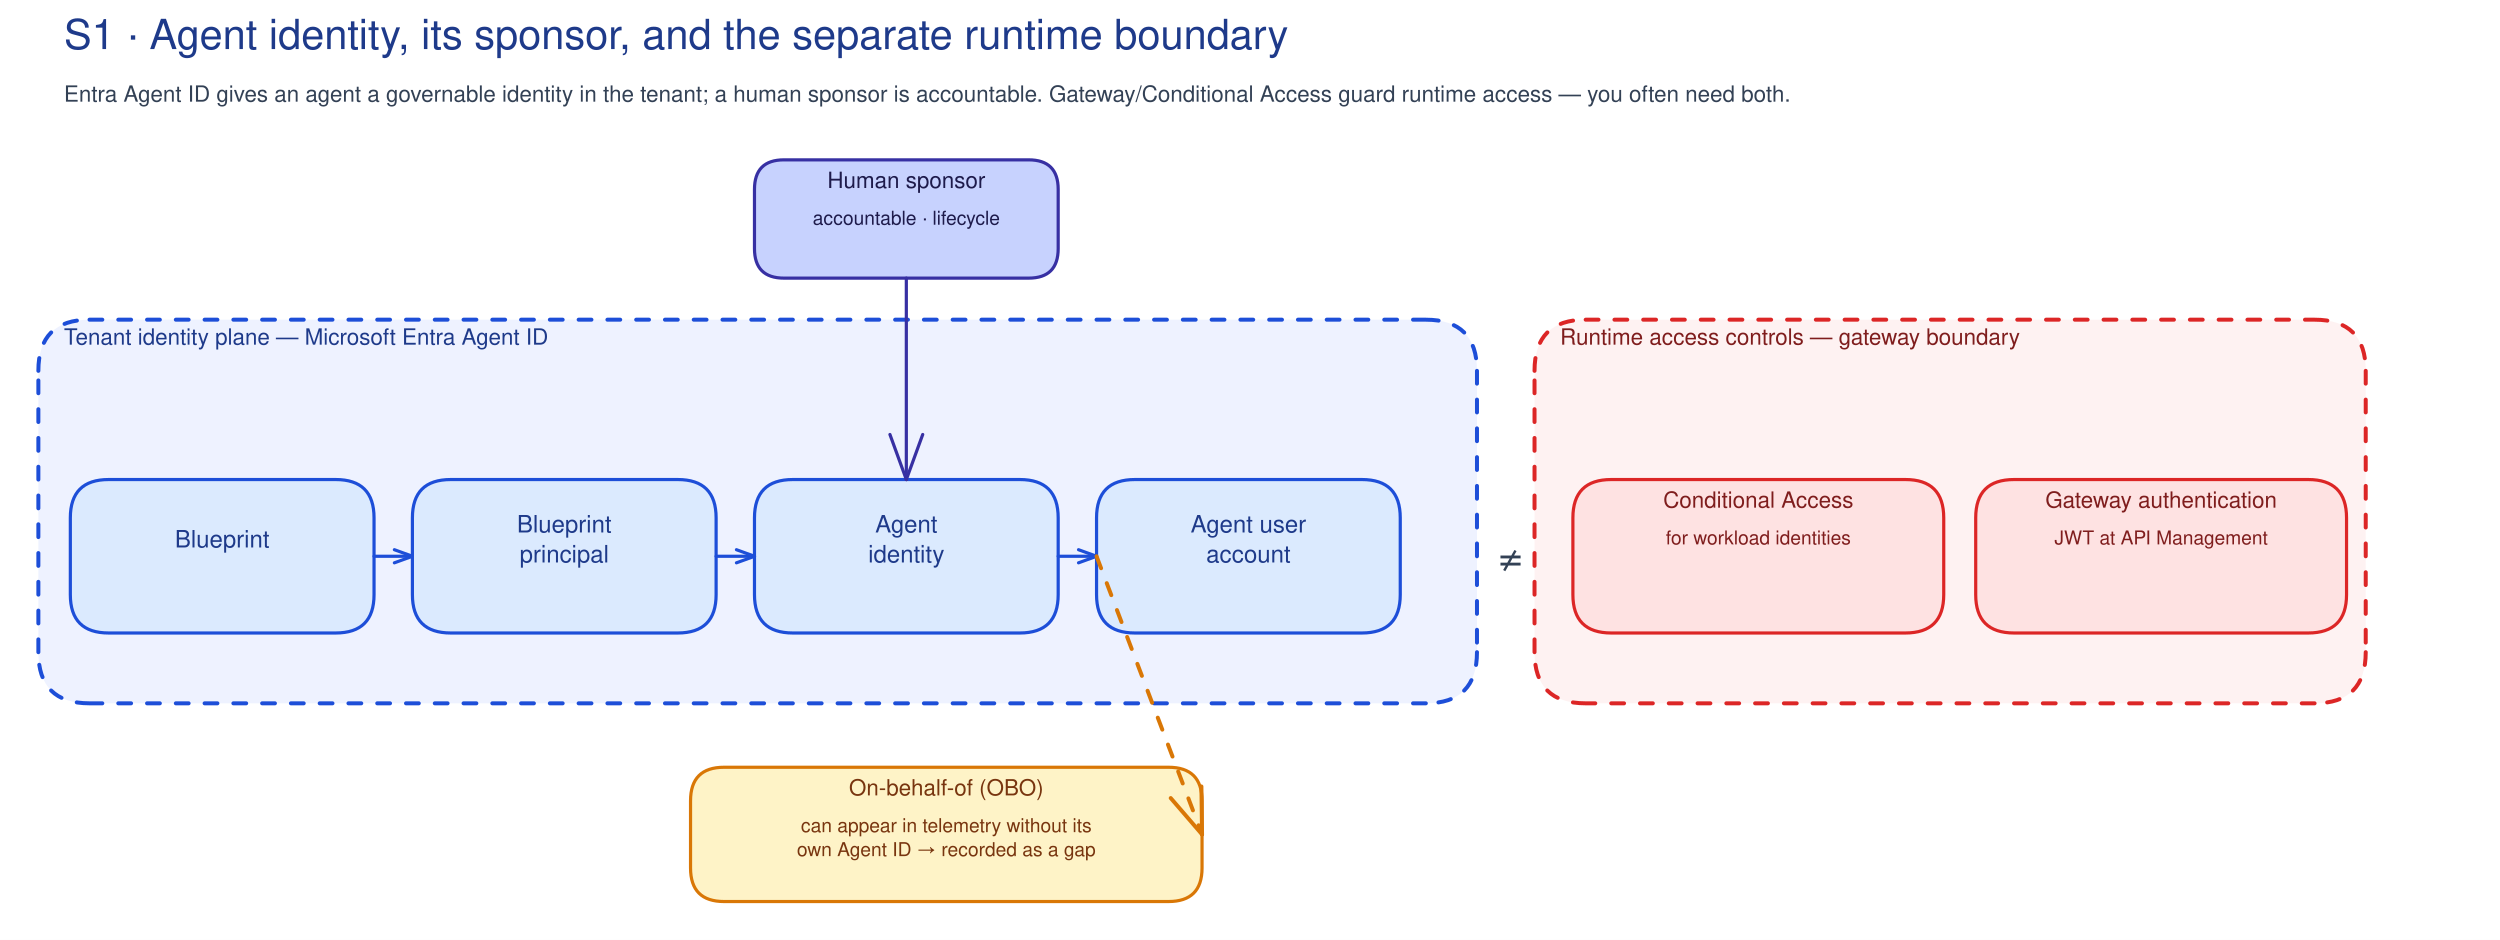
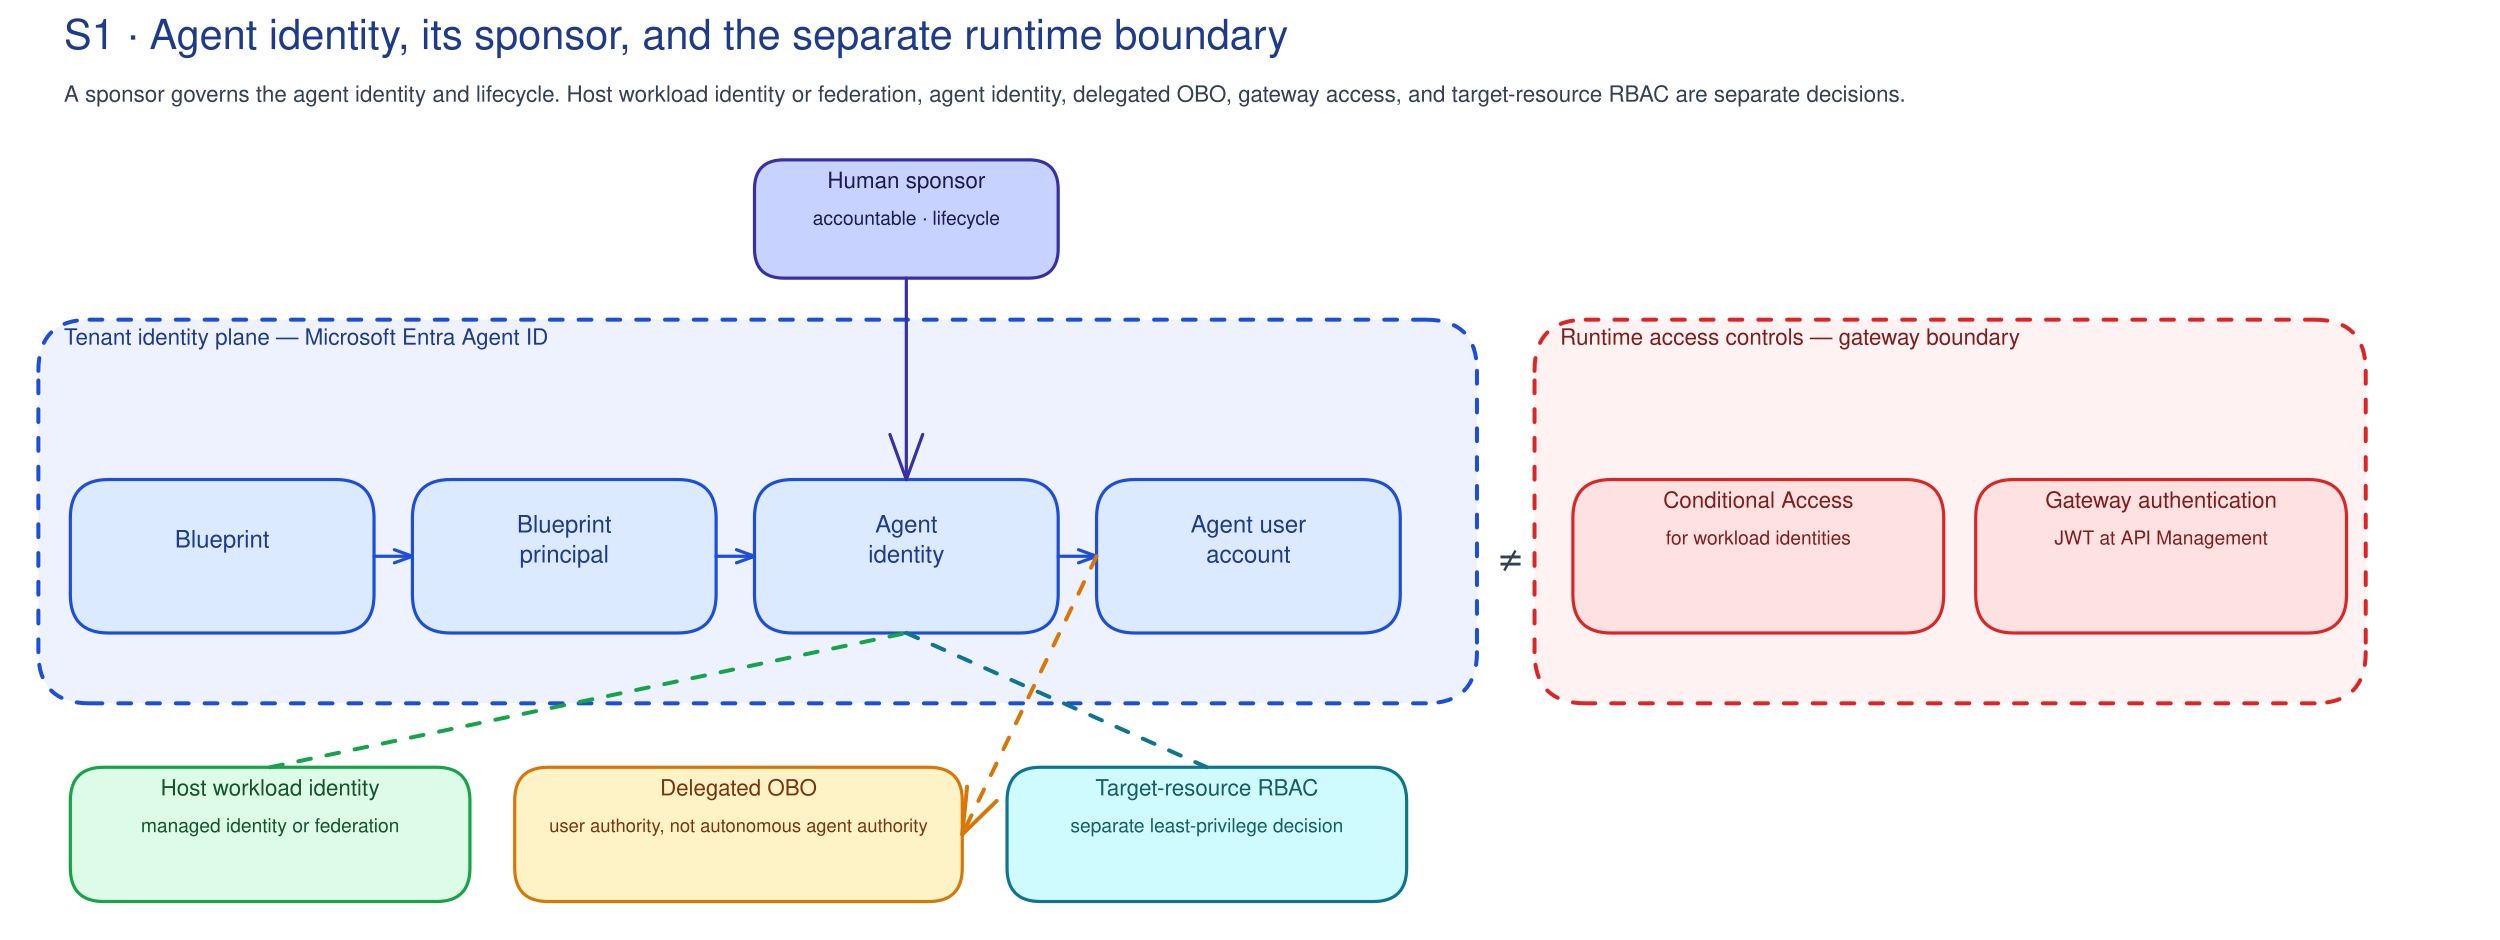
<svg xmlns="http://www.w3.org/2000/svg" version="1.1" viewBox="0 0 1564 588" width="1564" height="588">
  <defs>
    <style class="style-fonts">
      @font-face {
        font-family: "Virgil";
        src: url("https://unpkg.com/@excalidraw/excalidraw@undefined/dist/excalidraw-assets/Virgil.woff2");
      }
      @font-face {
        font-family: "Cascadia";
        src: url("https://unpkg.com/@excalidraw/excalidraw@undefined/dist/excalidraw-assets/Cascadia.woff2");
      }
      @font-face {
        font-family: "Assistant";
        src: url("https://unpkg.com/@excalidraw/excalidraw@undefined/dist/excalidraw-assets/Assistant-Regular.woff2");
      }
    </style>
  </defs>
  <rect x="0" y="0" width="1564" height="588" fill="#ffffff" />
  <g transform="translate(40 24) rotate(0 750 16.25)">
    <text x="0" y="0" font-family="Helvetica, Segoe UI Emoji" font-size="26px" fill="#1e3a8a" text-anchor="start" style="white-space: pre;" direction="ltr" dominant-baseline="text-before-edge">S1 · Agent identity, its sponsor, and the separate runtime boundary</text>
  </g>
  <g transform="translate(40 60) rotate(0 750 8.75)">
-     <text x="0" y="0" font-family="Helvetica, Segoe UI Emoji" font-size="14px" fill="#334155" text-anchor="start" style="white-space: pre;" direction="ltr" dominant-baseline="text-before-edge">Entra Agent ID gives an agent a governable identity in the tenant; a human sponsor is accountable. Gateway/Conditional Access guard runtime access — you often need both.</text>
+     <text x="0" y="0" font-family="Helvetica, Segoe UI Emoji" font-size="14px" fill="#334155" text-anchor="start" style="white-space: pre;" direction="ltr" dominant-baseline="text-before-edge">A sponsor governs the agent identity and lifecycle. Host workload identity or federation, agent identity, delegated OBO, gateway access, and target-resource RBAC are separate decisions.</text>
  </g>
  <g stroke-linecap="round" transform="translate(24 200) rotate(0 450 120)">
-     <path d="M32 0 C308.48 0, 584.96 0, 868 0 C889.33 0, 900 10.67, 900 32 C900 84.96, 900 137.92, 900 208 C900 229.33, 889.33 240, 868 240 C654.56 240, 441.12 240, 32 240 C10.67 240, 0 229.33, 0 208 C0 164.98, 0 121.95, 0 32 C0 10.67, 10.67 0, 32 0" stroke="none" stroke-width="0" fill="#eef2ff" />
-     <path d="M32 0 C203.12 0, 374.23 0, 868 0 M868 0 C889.33 0, 900 10.67, 900 32 M900 32 C900 75.77, 900 119.53, 900 208 M900 208 C900 229.33, 889.33 240, 868 240 M868 240 C669.53 240, 471.06 240, 32 240 M32 240 C10.67 240, 0 229.33, 0 208 M0 208 C0 160.77, 0 113.53, 0 32 M0 32 C0 10.67, 10.67 0, 32 0" stroke="#1d4ed8" stroke-width="2.5" fill="none" stroke-dasharray="8 10" />
+     <path d="M32 0 C283 0, 534 0, 868 0 C889.33 0, 900 10.67, 900 32 C900 90.54, 900 149.09, 900 208 C900 229.33, 889.33 240, 868 240 C564.33 240, 260.65 240, 32 240 C10.67 240, 0 229.33, 0 208 C0 156.16, 0 104.33, 0 32 C0 10.67, 10.67 0, 32 0" stroke="none" stroke-width="0" fill="#eef2ff" />
+     <path d="M32 0 C210.35 0, 388.7 0, 868 0 M868 0 C889.33 0, 900 10.67, 900 32 M900 32 C900 93.79, 900 155.57, 900 208 M900 208 C900 229.33, 889.33 240, 868 240 M868 240 C592.67 240, 317.34 240, 32 240 M32 240 C10.67 240, 0 229.33, 0 208 M0 208 C0 149.88, 0 91.77, 0 32 M0 32 C0 10.67, 10.67 0, 32 0" stroke="#1d4ed8" stroke-width="2.5" fill="none" stroke-dasharray="8 10" />
  </g>
  <g transform="translate(40 212) rotate(0 430 8.75)">
    <text x="0" y="0" font-family="Helvetica, Segoe UI Emoji" font-size="14px" fill="#1e3a8a" text-anchor="start" style="white-space: pre;" direction="ltr" dominant-baseline="text-before-edge">Tenant identity plane — Microsoft Entra Agent ID</text>
  </g>
  <g stroke-linecap="round" transform="translate(44 300) rotate(0 95 48)">
-     <path d="M24 0 C78.44 0, 132.89 0, 166 0 C182 0, 190 8, 190 24 C190 39.88, 190 55.75, 190 72 C190 88, 182 96, 166 96 C123.18 96, 80.37 96, 24 96 C8 96, 0 88, 0 72 C0 59.17, 0 46.33, 0 24 C0 8, 8 0, 24 0" stroke="none" stroke-width="0" fill="#dbeafe" />
-     <path d="M24 0 C53.08 0, 82.17 0, 166 0 M24 0 C57.14 0, 90.28 0, 166 0 M166 0 C182 0, 190 8, 190 24 M166 0 C182 0, 190 8, 190 24 M190 24 C190 39.72, 190 55.44, 190 72 M190 24 C190 42.65, 190 61.3, 190 72 M190 72 C190 88, 182 96, 166 96 M190 72 C190 88, 182 96, 166 96 M166 96 C113.52 96, 61.05 96, 24 96 M166 96 C119.46 96, 72.92 96, 24 96 M24 96 C8 96, 0 88, 0 72 M24 96 C8 96, 0 88, 0 72 M0 72 C0 58.27, 0 44.55, 0 24 M0 72 C0 54.44, 0 36.88, 0 24 M0 24 C0 8, 8 0, 24 0 M0 24 C0 8, 8 0, 24 0" stroke="#1d4ed8" stroke-width="2" fill="none" />
+     <path d="M24 0 C60 0, 96 0, 166 0 C182 0, 190 8, 190 24 C190 35.56, 190 47.12, 190 72 C190 88, 182 96, 166 96 C110.79 96, 55.57 96, 24 96 C8 96, 0 88, 0 72 C0 57.34, 0 42.68, 0 24 C0 8, 8 0, 24 0" stroke="none" stroke-width="0" fill="#dbeafe" />
+     <path d="M24 0 C54.31 0, 84.62 0, 166 0 M24 0 C55.45 0, 86.9 0, 166 0 M166 0 C182 0, 190 8, 190 24 M166 0 C182 0, 190 8, 190 24 M190 24 C190 34.53, 190 45.06, 190 72 M190 24 C190 34.49, 190 44.97, 190 72 M190 72 C190 88, 182 96, 166 96 M190 72 C190 88, 182 96, 166 96 M166 96 C117.85 96, 69.7 96, 24 96 M166 96 C111.77 96, 57.54 96, 24 96 M24 96 C8 96, 0 88, 0 72 M24 96 C8 96, 0 88, 0 72 M0 72 C0 53.09, 0 34.18, 0 24 M0 72 C0 59.14, 0 46.28, 0 24 M0 24 C0 8, 8 0, 24 0 M0 24 C0 8, 8 0, 24 0" stroke="#1d4ed8" stroke-width="2" fill="none" />
  </g>
  <g transform="translate(44 338.625) rotate(0 95 9.375)">
    <text x="95" y="0" font-family="Helvetica, Segoe UI Emoji" font-size="15px" fill="#1e3a8a" text-anchor="middle" style="white-space: pre;" direction="ltr" dominant-baseline="text-before-edge">Blueprint</text>
  </g>
  <g stroke-linecap="round" transform="translate(258 300) rotate(0 95 48)">
-     <path d="M24 0 C72.7 0, 121.4 0, 166 0 C182 0, 190 8, 190 24 C190 35.56, 190 47.11, 190 72 C190 88, 182 96, 166 96 C124.35 96, 82.69 96, 24 96 C8 96, 0 88, 0 72 C0 58.65, 0 45.3, 0 24 C0 8, 8 0, 24 0" stroke="none" stroke-width="0" fill="#dbeafe" />
-     <path d="M24 0 C53.1 0, 82.2 0, 166 0 M24 0 C59.39 0, 94.78 0, 166 0 M166 0 C182 0, 190 8, 190 24 M166 0 C182 0, 190 8, 190 24 M190 24 C190 34.44, 190 44.88, 190 72 M190 24 C190 38.17, 190 52.34, 190 72 M190 72 C190 88, 182 96, 166 96 M190 72 C190 88, 182 96, 166 96 M166 96 C136.41 96, 106.82 96, 24 96 M166 96 C113.36 96, 60.71 96, 24 96 M24 96 C8 96, 0 88, 0 72 M24 96 C8 96, 0 88, 0 72 M0 72 C0 56.8, 0 41.6, 0 24 M0 72 C0 57.34, 0 42.67, 0 24 M0 24 C0 8, 8 0, 24 0 M0 24 C0 8, 8 0, 24 0" stroke="#1d4ed8" stroke-width="2" fill="none" />
+     <path d="M24 0 C54.26 0, 84.52 0, 166 0 C182 0, 190 8, 190 24 C190 40.84, 190 57.67, 190 72 C190 88, 182 96, 166 96 C111.95 96, 57.9 96, 24 96 C8 96, 0 88, 0 72 C0 56.82, 0 41.64, 0 24 C0 8, 8 0, 24 0" stroke="none" stroke-width="0" fill="#dbeafe" />
+     <path d="M24 0 C54.33 0, 84.66 0, 166 0 M24 0 C57.7 0, 91.39 0, 166 0 M166 0 C182 0, 190 8, 190 24 M166 0 C182 0, 190 8, 190 24 M190 24 C190 38.85, 190 53.71, 190 72 M190 24 C190 39.6, 190 55.21, 190 72 M190 72 C190 88, 182 96, 166 96 M190 72 C190 88, 182 96, 166 96 M166 96 C112.34 96, 58.68 96, 24 96 M166 96 C134.07 96, 102.14 96, 24 96 M24 96 C8 96, 0 88, 0 72 M24 96 C8 96, 0 88, 0 72 M0 72 C0 61.22, 0 50.44, 0 24 M0 72 C0 62.04, 0 52.07, 0 24 M0 24 C0 8, 8 0, 24 0 M0 24 C0 8, 8 0, 24 0" stroke="#1d4ed8" stroke-width="2" fill="none" />
  </g>
  <g transform="translate(258 329.25) rotate(0 95 18.75)">
    <text x="95" y="0" font-family="Helvetica, Segoe UI Emoji" font-size="15px" fill="#1e3a8a" text-anchor="middle" style="white-space: pre;" direction="ltr" dominant-baseline="text-before-edge">Blueprint</text>
    <text x="95" y="18.75" font-family="Helvetica, Segoe UI Emoji" font-size="15px" fill="#1e3a8a" text-anchor="middle" style="white-space: pre;" direction="ltr" dominant-baseline="text-before-edge">principal</text>
  </g>
  <g stroke-linecap="round" transform="translate(472 300) rotate(0 95 48)">
-     <path d="M24 0 C66.96 0, 109.92 0, 166 0 C182 0, 190 8, 190 24 C190 40.83, 190 57.67, 190 72 C190 88, 182 96, 166 96 C125.51 96, 85.02 96, 24 96 C8 96, 0 88, 0 72 C0 58.13, 0 44.27, 0 24 C0 8, 8 0, 24 0" stroke="none" stroke-width="0" fill="#dbeafe" />
-     <path d="M24 0 C53.12 0, 82.24 0, 166 0 M24 0 C61.64 0, 99.27 0, 166 0 M166 0 C182 0, 190 8, 190 24 M166 0 C182 0, 190 8, 190 24 M190 24 C190 38.76, 190 53.53, 190 72 M190 24 C190 33.69, 190 43.37, 190 72 M190 72 C190 88, 182 96, 166 96 M190 72 C190 88, 182 96, 166 96 M166 96 C130.9 96, 95.79 96, 24 96 M166 96 C135.66 96, 105.31 96, 24 96 M24 96 C8 96, 0 88, 0 72 M24 96 C8 96, 0 88, 0 72 M0 72 C0 55.33, 0 38.66, 0 24 M0 72 C0 60.23, 0 48.46, 0 24 M0 24 C0 8, 8 0, 24 0 M0 24 C0 8, 8 0, 24 0" stroke="#1d4ed8" stroke-width="2" fill="none" />
+     <path d="M24 0 C76.92 0, 129.84 0, 166 0 C182 0, 190 8, 190 24 C190 36.51, 190 49.03, 190 72 C190 88, 182 96, 166 96 C113.11 96, 60.22 96, 24 96 C8 96, 0 88, 0 72 C0 56.31, 0 40.61, 0 24 C0 8, 8 0, 24 0" stroke="none" stroke-width="0" fill="#dbeafe" />
+     <path d="M24 0 C54.35 0, 84.7 0, 166 0 M24 0 C59.94 0, 95.89 0, 166 0 M166 0 C182 0, 190 8, 190 24 M166 0 C182 0, 190 8, 190 24 M190 24 C190 43.18, 190 62.36, 190 72 M190 24 C190 35.12, 190 46.24, 190 72 M190 72 C190 88, 182 96, 166 96 M190 72 C190 88, 182 96, 166 96 M166 96 C135.22 96, 104.45 96, 24 96 M166 96 C127.97 96, 89.94 96, 24 96 M24 96 C8 96, 0 88, 0 72 M24 96 C8 96, 0 88, 0 72 M0 72 C0 59.75, 0 47.5, 0 24 M0 72 C0 55.33, 0 38.66, 0 24 M0 24 C0 8, 8 0, 24 0 M0 24 C0 8, 8 0, 24 0" stroke="#1d4ed8" stroke-width="2" fill="none" />
  </g>
  <g transform="translate(472 329.25) rotate(0 95 18.75)">
    <text x="95" y="0" font-family="Helvetica, Segoe UI Emoji" font-size="15px" fill="#1e3a8a" text-anchor="middle" style="white-space: pre;" direction="ltr" dominant-baseline="text-before-edge">Agent</text>
    <text x="95" y="18.75" font-family="Helvetica, Segoe UI Emoji" font-size="15px" fill="#1e3a8a" text-anchor="middle" style="white-space: pre;" direction="ltr" dominant-baseline="text-before-edge">identity</text>
  </g>
  <g stroke-linecap="round" transform="translate(686 300) rotate(0 95 48)">
-     <path d="M24 0 C61.22 0, 98.44 0, 166 0 C182 0, 190 8, 190 24 C190 36.51, 190 49.02, 190 72 C190 88, 182 96, 166 96 C126.67 96, 87.34 96, 24 96 C8 96, 0 88, 0 72 C0 57.62, 0 43.24, 0 24 C0 8, 8 0, 24 0" stroke="none" stroke-width="0" fill="#dbeafe" />
-     <path d="M24 0 C53.14 0, 82.27 0, 166 0 M24 0 C63.88 0, 103.77 0, 166 0 M166 0 C182 0, 190 8, 190 24 M166 0 C182 0, 190 8, 190 24 M190 24 C190 43.09, 190 62.18, 190 72 M190 24 C190 38.8, 190 53.61, 190 72 M190 72 C190 88, 182 96, 166 96 M190 72 C190 88, 182 96, 166 96 M166 96 C125.38 96, 84.77 96, 24 96 M166 96 C129.55 96, 93.11 96, 24 96 M24 96 C8 96, 0 88, 0 72 M24 96 C8 96, 0 88, 0 72 M0 72 C0 53.86, 0 35.72, 0 24 M0 72 C0 53.53, 0 35.06, 0 24 M0 24 C0 8, 8 0, 24 0 M0 24 C0 8, 8 0, 24 0" stroke="#1d4ed8" stroke-width="2" fill="none" />
+     <path d="M24 0 C71.18 0, 118.35 0, 166 0 C182 0, 190 8, 190 24 C190 41.79, 190 59.59, 190 72 C190 88, 182 96, 166 96 C114.27 96, 62.55 96, 24 96 C8 96, 0 88, 0 72 C0 55.79, 0 39.58, 0 24 C0 8, 8 0, 24 0" stroke="none" stroke-width="0" fill="#dbeafe" />
+     <path d="M24 0 C54.37 0, 84.73 0, 166 0 M24 0 C62.19 0, 100.38 0, 166 0 M166 0 C182 0, 190 8, 190 24 M166 0 C182 0, 190 8, 190 24 M190 24 C190 37.9, 190 51.8, 190 72 M190 24 C190 40.24, 190 56.48, 190 72 M190 72 C190 88, 182 96, 166 96 M190 72 C190 88, 182 96, 166 96 M166 96 C129.71 96, 93.42 96, 24 96 M166 96 C121.87 96, 77.73 96, 24 96 M24 96 C8 96, 0 88, 0 72 M24 96 C8 96, 0 88, 0 72 M0 72 C0 58.28, 0 44.55, 0 24 M0 72 C0 58.23, 0 44.46, 0 24 M0 24 C0 8, 8 0, 24 0 M0 24 C0 8, 8 0, 24 0" stroke="#1d4ed8" stroke-width="2" fill="none" />
  </g>
  <g transform="translate(686 329.25) rotate(0 95 18.75)">
    <text x="95" y="0" font-family="Helvetica, Segoe UI Emoji" font-size="15px" fill="#1e3a8a" text-anchor="middle" style="white-space: pre;" direction="ltr" dominant-baseline="text-before-edge">Agent user</text>
    <text x="95" y="18.75" font-family="Helvetica, Segoe UI Emoji" font-size="15px" fill="#1e3a8a" text-anchor="middle" style="white-space: pre;" direction="ltr" dominant-baseline="text-before-edge">account</text>
  </g>
  <g stroke-linecap="round">
    <g transform="translate(234 348) rotate(0 12 0)">
-       <path d="M0 0 C4.93 0, 9.86 0, 24 0 M0 0 C7.12 0, 14.24 0, 24 0" stroke="#1d4ed8" stroke-width="2" fill="none" />
+       <path d="M0 0 C5.14 0, 10.27 0, 24 0 M0 0 C6.83 0, 13.67 0, 24 0" stroke="#1d4ed8" stroke-width="2" fill="none" />
    </g>
    <g transform="translate(234 348) rotate(0 12 0)">
-       <path d="M12.72 4.1 C15.04 3.26, 17.35 2.42, 24 0 M12.72 4.1 C16.07 2.89, 19.41 1.67, 24 0" stroke="#1d4ed8" stroke-width="2" fill="none" />
+       <path d="M12.72 4.1 C15.14 3.23, 17.55 2.35, 24 0 M12.72 4.1 C15.94 2.94, 19.15 1.77, 24 0" stroke="#1d4ed8" stroke-width="2" fill="none" />
    </g>
    <g transform="translate(234 348) rotate(0 12 0)">
-       <path d="M12.72 -4.1 C15.04 -3.26, 17.35 -2.42, 24 0 M12.72 -4.1 C16.07 -2.89, 19.41 -1.67, 24 0" stroke="#1d4ed8" stroke-width="2" fill="none" />
+       <path d="M12.72 -4.1 C15.14 -3.23, 17.55 -2.35, 24 0 M12.72 -4.1 C15.94 -2.94, 19.15 -1.77, 24 0" stroke="#1d4ed8" stroke-width="2" fill="none" />
    </g>
  </g>
  <mask />
  <g stroke-linecap="round">
    <g transform="translate(448 348) rotate(0 12 0)">
-       <path d="M0 0 C4.93 0, 9.86 0, 24 0 M0 0 C7.31 0, 14.62 0, 24 0" stroke="#1d4ed8" stroke-width="2" fill="none" />
+       <path d="M0 0 C5.14 0, 10.27 0, 24 0 M0 0 C7.02 0, 14.05 0, 24 0" stroke="#1d4ed8" stroke-width="2" fill="none" />
    </g>
    <g transform="translate(448 348) rotate(0 12 0)">
-       <path d="M12.72 4.1 C15.04 3.26, 17.36 2.42, 24 0 M12.72 4.1 C16.16 2.85, 19.59 1.6, 24 0" stroke="#1d4ed8" stroke-width="2" fill="none" />
+       <path d="M12.72 4.1 C15.14 3.23, 17.55 2.35, 24 0 M12.72 4.1 C16.02 2.9, 19.32 1.7, 24 0" stroke="#1d4ed8" stroke-width="2" fill="none" />
    </g>
    <g transform="translate(448 348) rotate(0 12 0)">
-       <path d="M12.72 -4.1 C15.04 -3.26, 17.36 -2.42, 24 0 M12.72 -4.1 C16.16 -2.85, 19.59 -1.6, 24 0" stroke="#1d4ed8" stroke-width="2" fill="none" />
+       <path d="M12.72 -4.1 C15.14 -3.23, 17.55 -2.35, 24 0 M12.72 -4.1 C16.02 -2.9, 19.32 -1.7, 24 0" stroke="#1d4ed8" stroke-width="2" fill="none" />
    </g>
  </g>
  <mask />
  <g stroke-linecap="round">
    <g transform="translate(662 348) rotate(0 12 0)">
-       <path d="M0 0 C4.93 0, 9.86 0, 24 0 M0 0 C7.5 0, 15 0, 24 0" stroke="#1d4ed8" stroke-width="2" fill="none" />
+       <path d="M0 0 C5.14 0, 10.28 0, 24 0 M0 0 C7.21 0, 14.43 0, 24 0" stroke="#1d4ed8" stroke-width="2" fill="none" />
    </g>
    <g transform="translate(662 348) rotate(0 12 0)">
-       <path d="M12.72 4.1 C15.04 3.26, 17.36 2.42, 24 0 M12.72 4.1 C16.25 2.82, 19.77 1.54, 24 0" stroke="#1d4ed8" stroke-width="2" fill="none" />
+       <path d="M12.72 4.1 C15.14 3.23, 17.55 2.35, 24 0 M12.72 4.1 C16.11 2.87, 19.5 1.64, 24 0" stroke="#1d4ed8" stroke-width="2" fill="none" />
    </g>
    <g transform="translate(662 348) rotate(0 12 0)">
-       <path d="M12.72 -4.1 C15.04 -3.26, 17.36 -2.42, 24 0 M12.72 -4.1 C16.25 -2.82, 19.77 -1.54, 24 0" stroke="#1d4ed8" stroke-width="2" fill="none" />
+       <path d="M12.72 -4.1 C15.14 -3.23, 17.55 -2.35, 24 0 M12.72 -4.1 C16.11 -2.87, 19.5 -1.64, 24 0" stroke="#1d4ed8" stroke-width="2" fill="none" />
    </g>
  </g>
  <mask />
  <g stroke-linecap="round" transform="translate(472 100) rotate(0 95 37)">
-     <path d="M18.5 0 C58.43 0, 98.37 0, 171.5 0 C183.83 0, 190 6.17, 190 18.5 C190 27.22, 190 35.93, 190 55.5 C190 67.83, 183.83 74, 171.5 74 C116.96 74, 62.41 74, 18.5 74 C6.17 74, 0 67.83, 0 55.5 C0 43.42, 0 31.34, 0 18.5 C0 6.17, 6.17 0, 18.5 0" stroke="none" stroke-width="0" fill="#c7d2fe" />
-     <path d="M18.5 0 C49.94 0, 81.38 0, 171.5 0 M18.5 0 C67.53 0, 116.55 0, 171.5 0 M171.5 0 C183.83 0, 190 6.17, 190 18.5 M171.5 0 C183.83 0, 190 6.17, 190 18.5 M190 18.5 C190 26.74, 190 34.99, 190 55.5 M190 18.5 C190 32.37, 190 46.25, 190 55.5 M190 55.5 C190 67.83, 183.83 74, 171.5 74 M190 55.5 C190 67.83, 183.83 74, 171.5 74 M171.5 74 C112.88 74, 54.27 74, 18.5 74 M171.5 74 C115.8 74, 60.09 74, 18.5 74 M18.5 74 C6.17 74, 0 67.83, 0 55.5 M18.5 74 C6.17 74, 0 67.83, 0 55.5 M0 55.5 C0 46.08, 0 36.66, 0 18.5 M0 55.5 C0 43.14, 0 30.78, 0 18.5 M0 18.5 C0 6.17, 6.17 0, 18.5 0 M0 18.5 C0 6.17, 6.17 0, 18.5 0" stroke="#3730a3" stroke-width="2" fill="none" />
+     <path d="M18.5 0 C69.16 0, 119.83 0, 171.5 0 C183.83 0, 190 6.17, 190 18.5 C190 31.29, 190 44.07, 190 55.5 C190 67.83, 183.83 74, 171.5 74 C134.2 74, 96.89 74, 18.5 74 C6.17 74, 0 67.83, 0 55.5 C0 42.01, 0 28.53, 0 18.5 C0 6.17, 6.17 0, 18.5 0" stroke="none" stroke-width="0" fill="#c7d2fe" />
+     <path d="M18.5 0 C51.27 0, 84.03 0, 171.5 0 M18.5 0 C65.7 0, 112.91 0, 171.5 0 M171.5 0 C183.83 0, 190 6.17, 190 18.5 M171.5 0 C183.83 0, 190 6.17, 190 18.5 M190 18.5 C190 30.15, 190 41.79, 190 55.5 M190 18.5 C190 26.08, 190 33.66, 190 55.5 M190 55.5 C190 67.83, 183.83 74, 171.5 74 M190 55.5 C190 67.83, 183.83 74, 171.5 74 M171.5 74 C117.55 74, 63.6 74, 18.5 74 M171.5 74 C138.11 74, 104.72 74, 18.5 74 M18.5 74 C6.17 74, 0 67.83, 0 55.5 M18.5 74 C6.17 74, 0 67.83, 0 55.5 M0 55.5 C0 42.09, 0 28.67, 0 18.5 M0 55.5 C0 46.76, 0 38.03, 0 18.5 M0 18.5 C0 6.17, 6.17 0, 18.5 0 M0 18.5 C0 6.17, 6.17 0, 18.5 0" stroke="#3730a3" stroke-width="2" fill="none" />
  </g>
  <g transform="translate(478 114) rotate(0 89 8.75)">
    <text x="89" y="0" font-family="Helvetica, Segoe UI Emoji" font-size="14px" fill="#1e1b4b" text-anchor="middle" style="white-space: pre;" direction="ltr" dominant-baseline="text-before-edge">Human sponsor</text>
  </g>
  <g transform="translate(478 137.5) rotate(0 89 7.5)">
    <text x="89" y="0" font-family="Helvetica, Segoe UI Emoji" font-size="12px" fill="#1e1b4b" text-anchor="middle" style="white-space: pre;" direction="ltr" dominant-baseline="text-before-edge">accountable · lifecycle</text>
  </g>
  <g stroke-linecap="round">
    <g transform="translate(567 174) rotate(0 0 63)">
-       <path d="M0 0 C0 25.92, 0 51.83, 0 126 M0 0 C0 43.37, 0 86.73, 0 126" stroke="#3730a3" stroke-width="2" fill="none" />
+       <path d="M0 0 C0 27.01, 0 54.02, 0 126 M0 0 C0 41.87, 0 83.73, 0 126" stroke="#3730a3" stroke-width="2" fill="none" />
    </g>
    <g transform="translate(567 174) rotate(0 0 63)">
-       <path d="M-10.26 97.81 C-8.15 103.61, -6.04 109.41, 0 126 M-10.26 97.81 C-6.73 107.51, -3.2 117.21, 0 126" stroke="#3730a3" stroke-width="2" fill="none" />
+       <path d="M-10.26 97.81 C-8.06 103.85, -5.86 109.89, 0 126 M-10.26 97.81 C-6.85 107.18, -3.44 116.54, 0 126" stroke="#3730a3" stroke-width="2" fill="none" />
    </g>
    <g transform="translate(567 174) rotate(0 0 63)">
-       <path d="M10.26 97.81 C8.15 103.61, 6.04 109.41, 0 126 M10.26 97.81 C6.73 107.51, 3.2 117.21, 0 126" stroke="#3730a3" stroke-width="2" fill="none" />
+       <path d="M10.26 97.81 C8.06 103.85, 5.86 109.89, 0 126 M10.26 97.81 C6.85 107.18, 3.44 116.54, 0 126" stroke="#3730a3" stroke-width="2" fill="none" />
    </g>
  </g>
  <mask />
  <g stroke-linecap="round" transform="translate(960 200) rotate(0 260 120)">
-     <path d="M32 0 C150.91 0, 269.82 0, 488 0 C509.33 0, 520 10.67, 520 32 C520 96.79, 520 161.57, 520 208 C520 229.33, 509.33 240, 488 240 C343.94 240, 199.87 240, 32 240 C10.67 240, 0 229.33, 0 208 C0 169.14, 0 130.27, 0 32 C0 10.67, 10.67 0, 32 0" stroke="none" stroke-width="0" fill="#fef2f2" />
-     <path d="M32 0 C125.82 0, 219.65 0, 488 0 M488 0 C509.33 0, 520 10.67, 520 32 M520 32 C520 90.15, 520 148.31, 520 208 M520 208 C520 229.33, 509.33 240, 488 240 M488 240 C395.45 240, 302.91 240, 32 240 M32 240 C10.67 240, 0 229.33, 0 208 M0 208 C0 147, 0 86.01, 0 32 M0 32 C0 10.67, 10.67 0, 32 0" stroke="#dc2626" stroke-width="2.5" fill="none" stroke-dasharray="8 10" />
+     <path d="M32 0 C137.01 0, 242.02 0, 488 0 C509.33 0, 520 10.67, 520 32 C520 102.37, 520 172.74, 520 208 C520 229.33, 509.33 240, 488 240 C385.92 240, 283.84 240, 32 240 C10.67 240, 0 229.33, 0 208 C0 160.32, 0 112.65, 0 32 C0 10.67, 10.67 0, 32 0" stroke="none" stroke-width="0" fill="#fef2f2" />
+     <path d="M32 0 C129.77 0, 227.54 0, 488 0 M488 0 C509.33 0, 520 10.67, 520 32 M520 32 C520 72.98, 520 113.95, 520 208 M520 208 C520 229.33, 509.33 240, 488 240 M488 240 C353.53 240, 219.06 240, 32 240 M32 240 C10.67 240, 0 229.33, 0 208 M0 208 C0 171.32, 0 134.65, 0 32 M0 32 C0 10.67, 10.67 0, 32 0" stroke="#dc2626" stroke-width="2.5" fill="none" stroke-dasharray="8 10" />
  </g>
  <g transform="translate(976 212) rotate(0 250 8.75)">
    <text x="0" y="0" font-family="Helvetica, Segoe UI Emoji" font-size="14px" fill="#7f1d1d" text-anchor="start" style="white-space: pre;" direction="ltr" dominant-baseline="text-before-edge">Runtime access controls — gateway boundary</text>
  </g>
  <g stroke-linecap="round" transform="translate(984 300) rotate(0 116 48)">
-     <path d="M24 0 C86.51 0, 149.01 0, 208 0 C224 0, 232 8, 232 24 C232 41.54, 232 59.08, 232 72 C232 88, 224 96, 208 96 C146.92 96, 85.84 96, 24 96 C8 96, 0 88, 0 72 C0 54.78, 0 37.57, 0 24 C0 8, 8 0, 24 0" stroke="none" stroke-width="0" fill="#fee2e2" />
-     <path d="M24 0 C61.88 0, 99.76 0, 208 0 M24 0 C91.7 0, 159.39 0, 208 0 M208 0 C224 0, 232 8, 232 24 M208 0 C224 0, 232 8, 232 24 M232 24 C232 38.06, 232 52.13, 232 72 M232 24 C232 38.15, 232 52.3, 232 72 M232 72 C232 88, 224 96, 208 96 M232 72 C232 88, 224 96, 208 96 M208 96 C152.87 96, 97.75 96, 24 96 M208 96 C154.09 96, 100.18 96, 24 96 M24 96 C8 96, 0 88, 0 72 M24 96 C8 96, 0 88, 0 72 M0 72 C0 55.36, 0 38.73, 0 24 M0 72 C0 55.06, 0 38.11, 0 24 M0 24 C0 8, 8 0, 24 0 M0 24 C0 8, 8 0, 24 0" stroke="#dc2626" stroke-width="2" fill="none" />
+     <path d="M24 0 C62.61 0, 101.22 0, 208 0 C224 0, 232 8, 232 24 C232 37.22, 232 50.45, 232 72 C232 88, 224 96, 208 96 C167.66 96, 127.31 96, 24 96 C8 96, 0 88, 0 72 C0 52.96, 0 33.92, 0 24 C0 8, 8 0, 24 0" stroke="none" stroke-width="0" fill="#fee2e2" />
+     <path d="M24 0 C63.47 0, 102.95 0, 208 0 M24 0 C89.51 0, 155.01 0, 208 0 M208 0 C224 0, 232 8, 232 24 M208 0 C224 0, 232 8, 232 24 M232 24 C232 42.48, 232 60.96, 232 72 M232 24 C232 39.59, 232 55.17, 232 72 M232 72 C232 88, 224 96, 208 96 M232 72 C232 88, 224 96, 208 96 M208 96 C158.48 96, 108.97 96, 24 96 M208 96 C144.13 96, 80.26 96, 24 96 M24 96 C8 96, 0 88, 0 72 M24 96 C8 96, 0 88, 0 72 M0 72 C0 59.78, 0 47.57, 0 24 M0 72 C0 59.76, 0 47.51, 0 24 M0 24 C0 8, 8 0, 24 0 M0 24 C0 8, 8 0, 24 0" stroke="#dc2626" stroke-width="2" fill="none" />
  </g>
  <g transform="translate(990 314) rotate(0 110 8.75)">
    <text x="110" y="0" font-family="Helvetica, Segoe UI Emoji" font-size="14px" fill="#7f1d1d" text-anchor="middle" style="white-space: pre;" direction="ltr" dominant-baseline="text-before-edge">Conditional Access</text>
  </g>
  <g transform="translate(990 337.5) rotate(0 110 7.5)">
    <text x="110" y="0" font-family="Helvetica, Segoe UI Emoji" font-size="12px" fill="#7f1d1d" text-anchor="middle" style="white-space: pre;" direction="ltr" dominant-baseline="text-before-edge">for workload identities</text>
  </g>
  <g stroke-linecap="round" transform="translate(1236 300) rotate(0 116 48)">
-     <path d="M24 0 C93.75 0, 163.49 0, 208 0 C224 0, 232 8, 232 24 C232 35.06, 232 46.12, 232 72 C232 88, 224 96, 208 96 C167.58 96, 127.16 96, 24 96 C8 96, 0 88, 0 72 C0 54.01, 0 36.02, 0 24 C0 8, 8 0, 24 0" stroke="none" stroke-width="0" fill="#fee2e2" />
-     <path d="M24 0 C61.92 0, 99.83 0, 208 0 M24 0 C96.06 0, 168.13 0, 208 0 M208 0 C224 0, 232 8, 232 24 M208 0 C224 0, 232 8, 232 24 M232 24 C232 34.95, 232 45.9, 232 72 M232 24 C232 36.23, 232 48.46, 232 72 M232 72 C232 88, 224 96, 208 96 M232 72 C232 88, 224 96, 208 96 M208 96 C142.16 96, 76.31 96, 24 96 M208 96 C142.23 96, 76.46 96, 24 96 M24 96 C8 96, 0 88, 0 72 M24 96 C8 96, 0 88, 0 72 M0 72 C0 53.16, 0 34.31, 0 24 M0 72 C0 54.6, 0 37.2, 0 24 M0 24 C0 8, 8 0, 24 0 M0 24 C0 8, 8 0, 24 0" stroke="#dc2626" stroke-width="2" fill="none" />
+     <path d="M24 0 C69.85 0, 115.7 0, 208 0 C224 0, 232 8, 232 24 C232 40.34, 232 56.68, 232 72 C232 88, 224 96, 208 96 C151.52 96, 95.03 96, 24 96 C8 96, 0 88, 0 72 C0 61.78, 0 51.57, 0 24 C0 8, 8 0, 24 0" stroke="none" stroke-width="0" fill="#fee2e2" />
+     <path d="M24 0 C63.51 0, 103.02 0, 208 0 M24 0 C93.87 0, 163.75 0, 208 0 M208 0 C224 0, 232 8, 232 24 M208 0 C224 0, 232 8, 232 24 M232 24 C232 39.36, 232 54.73, 232 72 M232 24 C232 37.66, 232 51.33, 232 72 M232 72 C232 88, 224 96, 208 96 M232 72 C232 88, 224 96, 208 96 M208 96 C147.77 96, 87.53 96, 24 96 M208 96 C169.07 96, 130.14 96, 24 96 M24 96 C8 96, 0 88, 0 72 M24 96 C8 96, 0 88, 0 72 M0 72 C0 57.58, 0 43.15, 0 24 M0 72 C0 59.3, 0 46.6, 0 24 M0 24 C0 8, 8 0, 24 0 M0 24 C0 8, 8 0, 24 0" stroke="#dc2626" stroke-width="2" fill="none" />
  </g>
  <g transform="translate(1242 314) rotate(0 110 8.75)">
    <text x="110" y="0" font-family="Helvetica, Segoe UI Emoji" font-size="14px" fill="#7f1d1d" text-anchor="middle" style="white-space: pre;" direction="ltr" dominant-baseline="text-before-edge">Gateway authentication</text>
  </g>
  <g transform="translate(1242 337.5) rotate(0 110 7.5)">
    <text x="110" y="0" font-family="Helvetica, Segoe UI Emoji" font-size="12px" fill="#7f1d1d" text-anchor="middle" style="white-space: pre;" direction="ltr" dominant-baseline="text-before-edge">JWT at API Management</text>
  </g>
  <g transform="translate(930 350) rotate(0 15 16.25)">
    <text x="15" y="0" font-family="Helvetica, Segoe UI Emoji" font-size="26px" fill="#334155" text-anchor="middle" style="white-space: pre;" direction="ltr" dominant-baseline="text-before-edge">≠</text>
  </g>
-   <g stroke-linecap="round" transform="translate(432 480) rotate(0 160 42)">
-     <path d="M21 0 C103.9 0, 186.79 0, 299 0 C313 0, 320 7, 320 21 C320 31.51, 320 42.03, 320 63 C320 77, 313 84, 299 84 C242.48 84, 185.96 84, 21 84 C7 84, 0 77, 0 63 C0 46.36, 0 29.72, 0 21 C0 7, 7 0, 21 0" stroke="none" stroke-width="0" fill="#fef3c7" />
-     <path d="M21 0 C78.36 0, 135.71 0, 299 0 M21 0 C83.08 0, 145.16 0, 299 0 M299 0 C313 0, 320 7, 320 21 M299 0 C313 0, 320 7, 320 21 M320 21 C320 29.75, 320 38.49, 320 63 M320 21 C320 32.25, 320 43.51, 320 63 M320 63 C320 77, 313 84, 299 84 M320 63 C320 77, 313 84, 299 84 M299 84 C233.53 84, 168.06 84, 21 84 M299 84 C231.34 84, 163.68 84, 21 84 M21 84 C7 84, 0 77, 0 63 M21 84 C7 84, 0 77, 0 63 M0 63 C0 52.34, 0 41.67, 0 21 M0 63 C0 52.84, 0 42.69, 0 21 M0 21 C0 7, 7 0, 21 0 M0 21 C0 7, 7 0, 21 0" stroke="#d97706" stroke-width="2" fill="none" />
-   </g>
-   <g transform="translate(438 494) rotate(0 154 8.75)">
-     <text x="154" y="0" font-family="Helvetica, Segoe UI Emoji" font-size="14px" fill="#78350f" text-anchor="middle" style="white-space: pre;" direction="ltr" dominant-baseline="text-before-edge">On-behalf-of (OBO)</text>
-   </g>
-   <g transform="translate(438 517.5) rotate(0 154 15)">
-     <text x="154" y="0" font-family="Helvetica, Segoe UI Emoji" font-size="12px" fill="#78350f" text-anchor="middle" style="white-space: pre;" direction="ltr" dominant-baseline="text-before-edge">can appear in telemetry without its</text>
-     <text x="154" y="15" font-family="Helvetica, Segoe UI Emoji" font-size="12px" fill="#78350f" text-anchor="middle" style="white-space: pre;" direction="ltr" dominant-baseline="text-before-edge">own Agent ID → recorded as a gap</text>
-   </g>
-   <g stroke-linecap="round">
-     <g transform="translate(686 348) rotate(0 33 87)">
-       <path d="M0 0 C13.63 35.93, 27.26 71.87, 66 174" stroke="#d97706" stroke-width="2.5" fill="none" stroke-dasharray="8 10" />
-     </g>
-     <g transform="translate(686 348) rotate(0 33 87)">
-       <path d="M46.41 151.28 C50.45 155.97, 54.5 160.66, 66 174" stroke="#d97706" stroke-width="2.5" fill="none" />
-     </g>
-     <g transform="translate(686 348) rotate(0 33 87)">
-       <path d="M65.6 144 C65.68 150.2, 65.76 156.39, 66 174" stroke="#d97706" stroke-width="2.5" fill="none" />
+   <g stroke-linecap="round" transform="translate(44 480) rotate(0 125 42)">
+     <path d="M21 0 C97.61 0, 174.22 0, 229 0 C243 0, 250 7, 250 21 C250 36.14, 250 51.27, 250 63 C250 77, 243 84, 229 84 C168.55 84, 108.11 84, 21 84 C7 84, 0 77, 0 63 C0 53.16, 0 43.32, 0 21 C0 7, 7 0, 21 0" stroke="none" stroke-width="0" fill="#dcfce7" />
+     <path d="M21 0 C65.71 0, 110.43 0, 229 0 M21 0 C64.97 0, 108.94 0, 229 0 M229 0 C243 0, 250 7, 250 21 M229 0 C243 0, 250 7, 250 21 M250 21 C250 33.61, 250 46.22, 250 63 M250 21 C250 33.51, 250 46.02, 250 63 M250 63 C250 77, 243 84, 229 84 M250 63 C250 77, 243 84, 229 84 M229 84 C186.36 84, 143.71 84, 21 84 M229 84 C167.12 84, 105.23 84, 21 84 M21 84 C7 84, 0 77, 0 63 M21 84 C7 84, 0 77, 0 63 M0 63 C0 47.8, 0 32.61, 0 21 M0 63 C0 48.56, 0 34.11, 0 21 M0 21 C0 7, 7 0, 21 0 M0 21 C0 7, 7 0, 21 0" stroke="#16a34a" stroke-width="2" fill="none" />
+   </g>
+   <g transform="translate(50 494) rotate(0 119 8.75)">
+     <text x="119" y="0" font-family="Helvetica, Segoe UI Emoji" font-size="14px" fill="#14532d" text-anchor="middle" style="white-space: pre;" direction="ltr" dominant-baseline="text-before-edge">Host workload identity</text>
+   </g>
+   <g transform="translate(50 517.5) rotate(0 119 7.5)">
+     <text x="119" y="0" font-family="Helvetica, Segoe UI Emoji" font-size="12px" fill="#14532d" text-anchor="middle" style="white-space: pre;" direction="ltr" dominant-baseline="text-before-edge">managed identity or federation</text>
+   </g>
+   <g stroke-linecap="round" transform="translate(630 480) rotate(0 125 42)">
+     <path d="M21 0 C64.2 0, 107.39 0, 229 0 C243 0, 250 7, 250 21 C250 30.46, 250 39.93, 250 63 C250 77, 243 84, 229 84 C150.31 84, 71.61 84, 21 84 C7 84, 0 77, 0 63 C0 52.48, 0 41.97, 0 21 C0 7, 7 0, 21 0" stroke="none" stroke-width="0" fill="#cffafe" />
+     <path d="M21 0 C65.75 0, 110.51 0, 229 0 M21 0 C69.91 0, 118.82 0, 229 0 M229 0 C243 0, 250 7, 250 21 M229 0 C243 0, 250 7, 250 21 M250 21 C250 30.88, 250 40.76, 250 63 M250 21 C250 31.83, 250 42.66, 250 63 M250 63 C250 77, 243 84, 229 84 M250 63 C250 77, 243 84, 229 84 M229 84 C174.24 84, 119.48 84, 21 84 M229 84 C153.71 84, 78.42 84, 21 84 M21 84 C7 84, 0 77, 0 63 M21 84 C7 84, 0 77, 0 63 M0 63 C0 54.27, 0 45.54, 0 21 M0 63 C0 48.16, 0 33.31, 0 21 M0 21 C0 7, 7 0, 21 0 M0 21 C0 7, 7 0, 21 0" stroke="#0e7490" stroke-width="2" fill="none" />
+   </g>
+   <g transform="translate(636 494) rotate(0 119 8.75)">
+     <text x="119" y="0" font-family="Helvetica, Segoe UI Emoji" font-size="14px" fill="#155e63" text-anchor="middle" style="white-space: pre;" direction="ltr" dominant-baseline="text-before-edge">Target-resource RBAC</text>
+   </g>
+   <g transform="translate(636 517.5) rotate(0 119 7.5)">
+     <text x="119" y="0" font-family="Helvetica, Segoe UI Emoji" font-size="12px" fill="#155e63" text-anchor="middle" style="white-space: pre;" direction="ltr" dominant-baseline="text-before-edge">separate least-privilege decision</text>
+   </g>
+   <g stroke-linecap="round" transform="translate(322 480) rotate(0 140 42)">
+     <path d="M21 0 C79.79 0, 138.58 0, 259 0 C273 0, 280 7, 280 21 C280 33.19, 280 45.38, 280 63 C280 77, 273 84, 259 84 C195.68 84, 132.36 84, 21 84 C7 84, 0 77, 0 63 C0 51.81, 0 40.61, 0 21 C0 7, 7 0, 21 0" stroke="none" stroke-width="0" fill="#fef3c7" />
+     <path d="M21 0 C72.25 0, 123.51 0, 259 0 M21 0 C82.61 0, 144.23 0, 259 0 M259 0 C273 0, 280 7, 280 21 M259 0 C273 0, 280 7, 280 21 M280 21 C280 36.56, 280 52.11, 280 63 M280 21 C280 30.14, 280 39.29, 280 63 M280 63 C280 77, 273 84, 259 84 M280 63 C280 77, 273 84, 259 84 M259 84 C182.48 84, 105.96 84, 21 84 M259 84 C205.11 84, 151.22 84, 21 84 M21 84 C7 84, 0 77, 0 63 M21 84 C7 84, 0 77, 0 63 M0 63 C0 52.34, 0 41.68, 0 21 M0 63 C0 47.76, 0 32.51, 0 21 M0 21 C0 7, 7 0, 21 0 M0 21 C0 7, 7 0, 21 0" stroke="#d97706" stroke-width="2" fill="none" />
+   </g>
+   <g transform="translate(328 494) rotate(0 134 8.75)">
+     <text x="134" y="0" font-family="Helvetica, Segoe UI Emoji" font-size="14px" fill="#78350f" text-anchor="middle" style="white-space: pre;" direction="ltr" dominant-baseline="text-before-edge">Delegated OBO</text>
+   </g>
+   <g transform="translate(328 517.5) rotate(0 134 7.1875)">
+     <text x="134" y="0" font-family="Helvetica, Segoe UI Emoji" font-size="11.5px" fill="#78350f" text-anchor="middle" style="white-space: pre;" direction="ltr" dominant-baseline="text-before-edge">user authority, not autonomous agent authority</text>
+   </g>
+   <g stroke-linecap="round">
+     <g transform="translate(169 480) rotate(0 199 -42)">
+       <path d="M0 0 C85.79 -18.11, 171.57 -36.21, 398 -84" stroke="#16a34a" stroke-width="2.5" fill="none" stroke-dasharray="8 10" />
+     </g>
+   </g>
+   <mask />
+   <g stroke-linecap="round">
+     <g transform="translate(567 396) rotate(0 94 42)">
+       <path d="M0 0 C40.53 18.11, 81.07 36.22, 188 84" stroke="#0e7490" stroke-width="2.5" fill="none" stroke-dasharray="8 10" />
+     </g>
+   </g>
+   <mask />
+   <g stroke-linecap="round">
+     <g transform="translate(686 348) rotate(0 -42 87)">
+       <path d="M0 0 C-18.12 37.53, -36.23 75.05, -84 174" stroke="#d97706" stroke-width="2.5" fill="none" stroke-dasharray="8 10" />
+     </g>
+     <g transform="translate(686 348) rotate(0 -42 87)">
+       <path d="M-80.98 144.15 C-81.63 150.59, -82.29 157.03, -84 174" stroke="#d97706" stroke-width="2.5" fill="none" />
+     </g>
+     <g transform="translate(686 348) rotate(0 -42 87)">
+       <path d="M-62.5 153.07 C-67.14 157.59, -71.78 162.1, -84 174" stroke="#d97706" stroke-width="2.5" fill="none" />
    </g>
  </g>
  <mask />
</svg>
